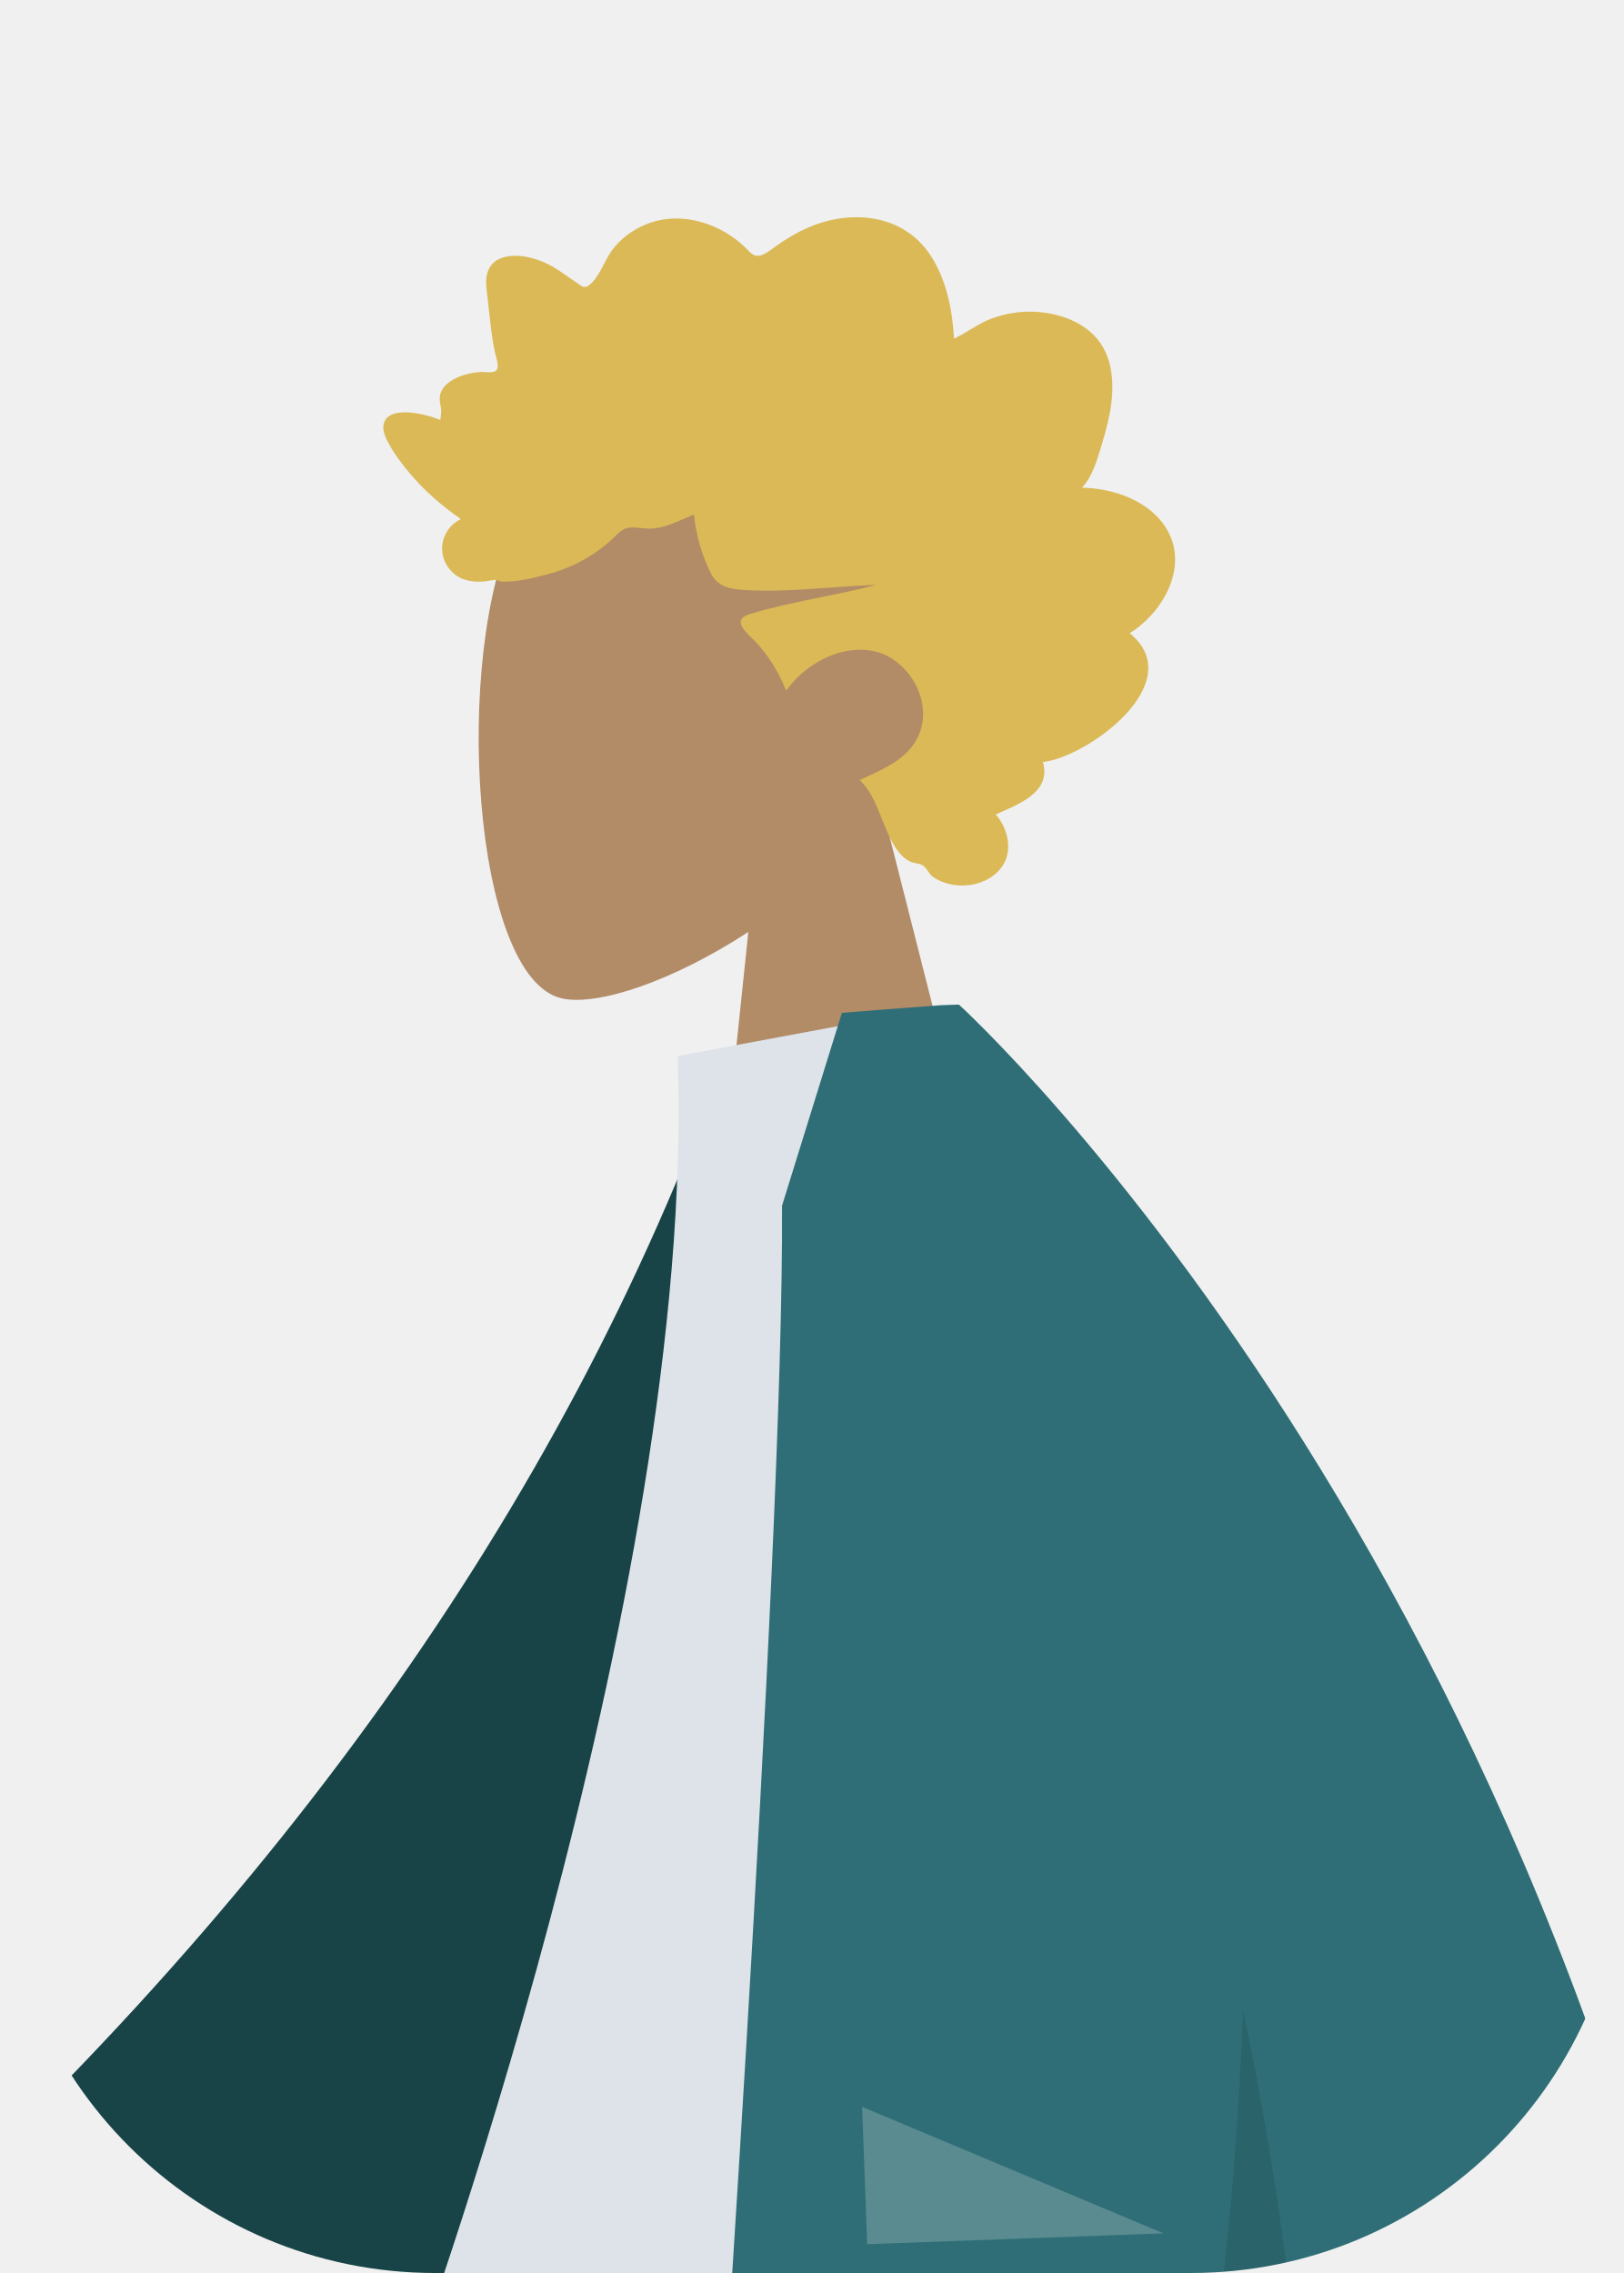
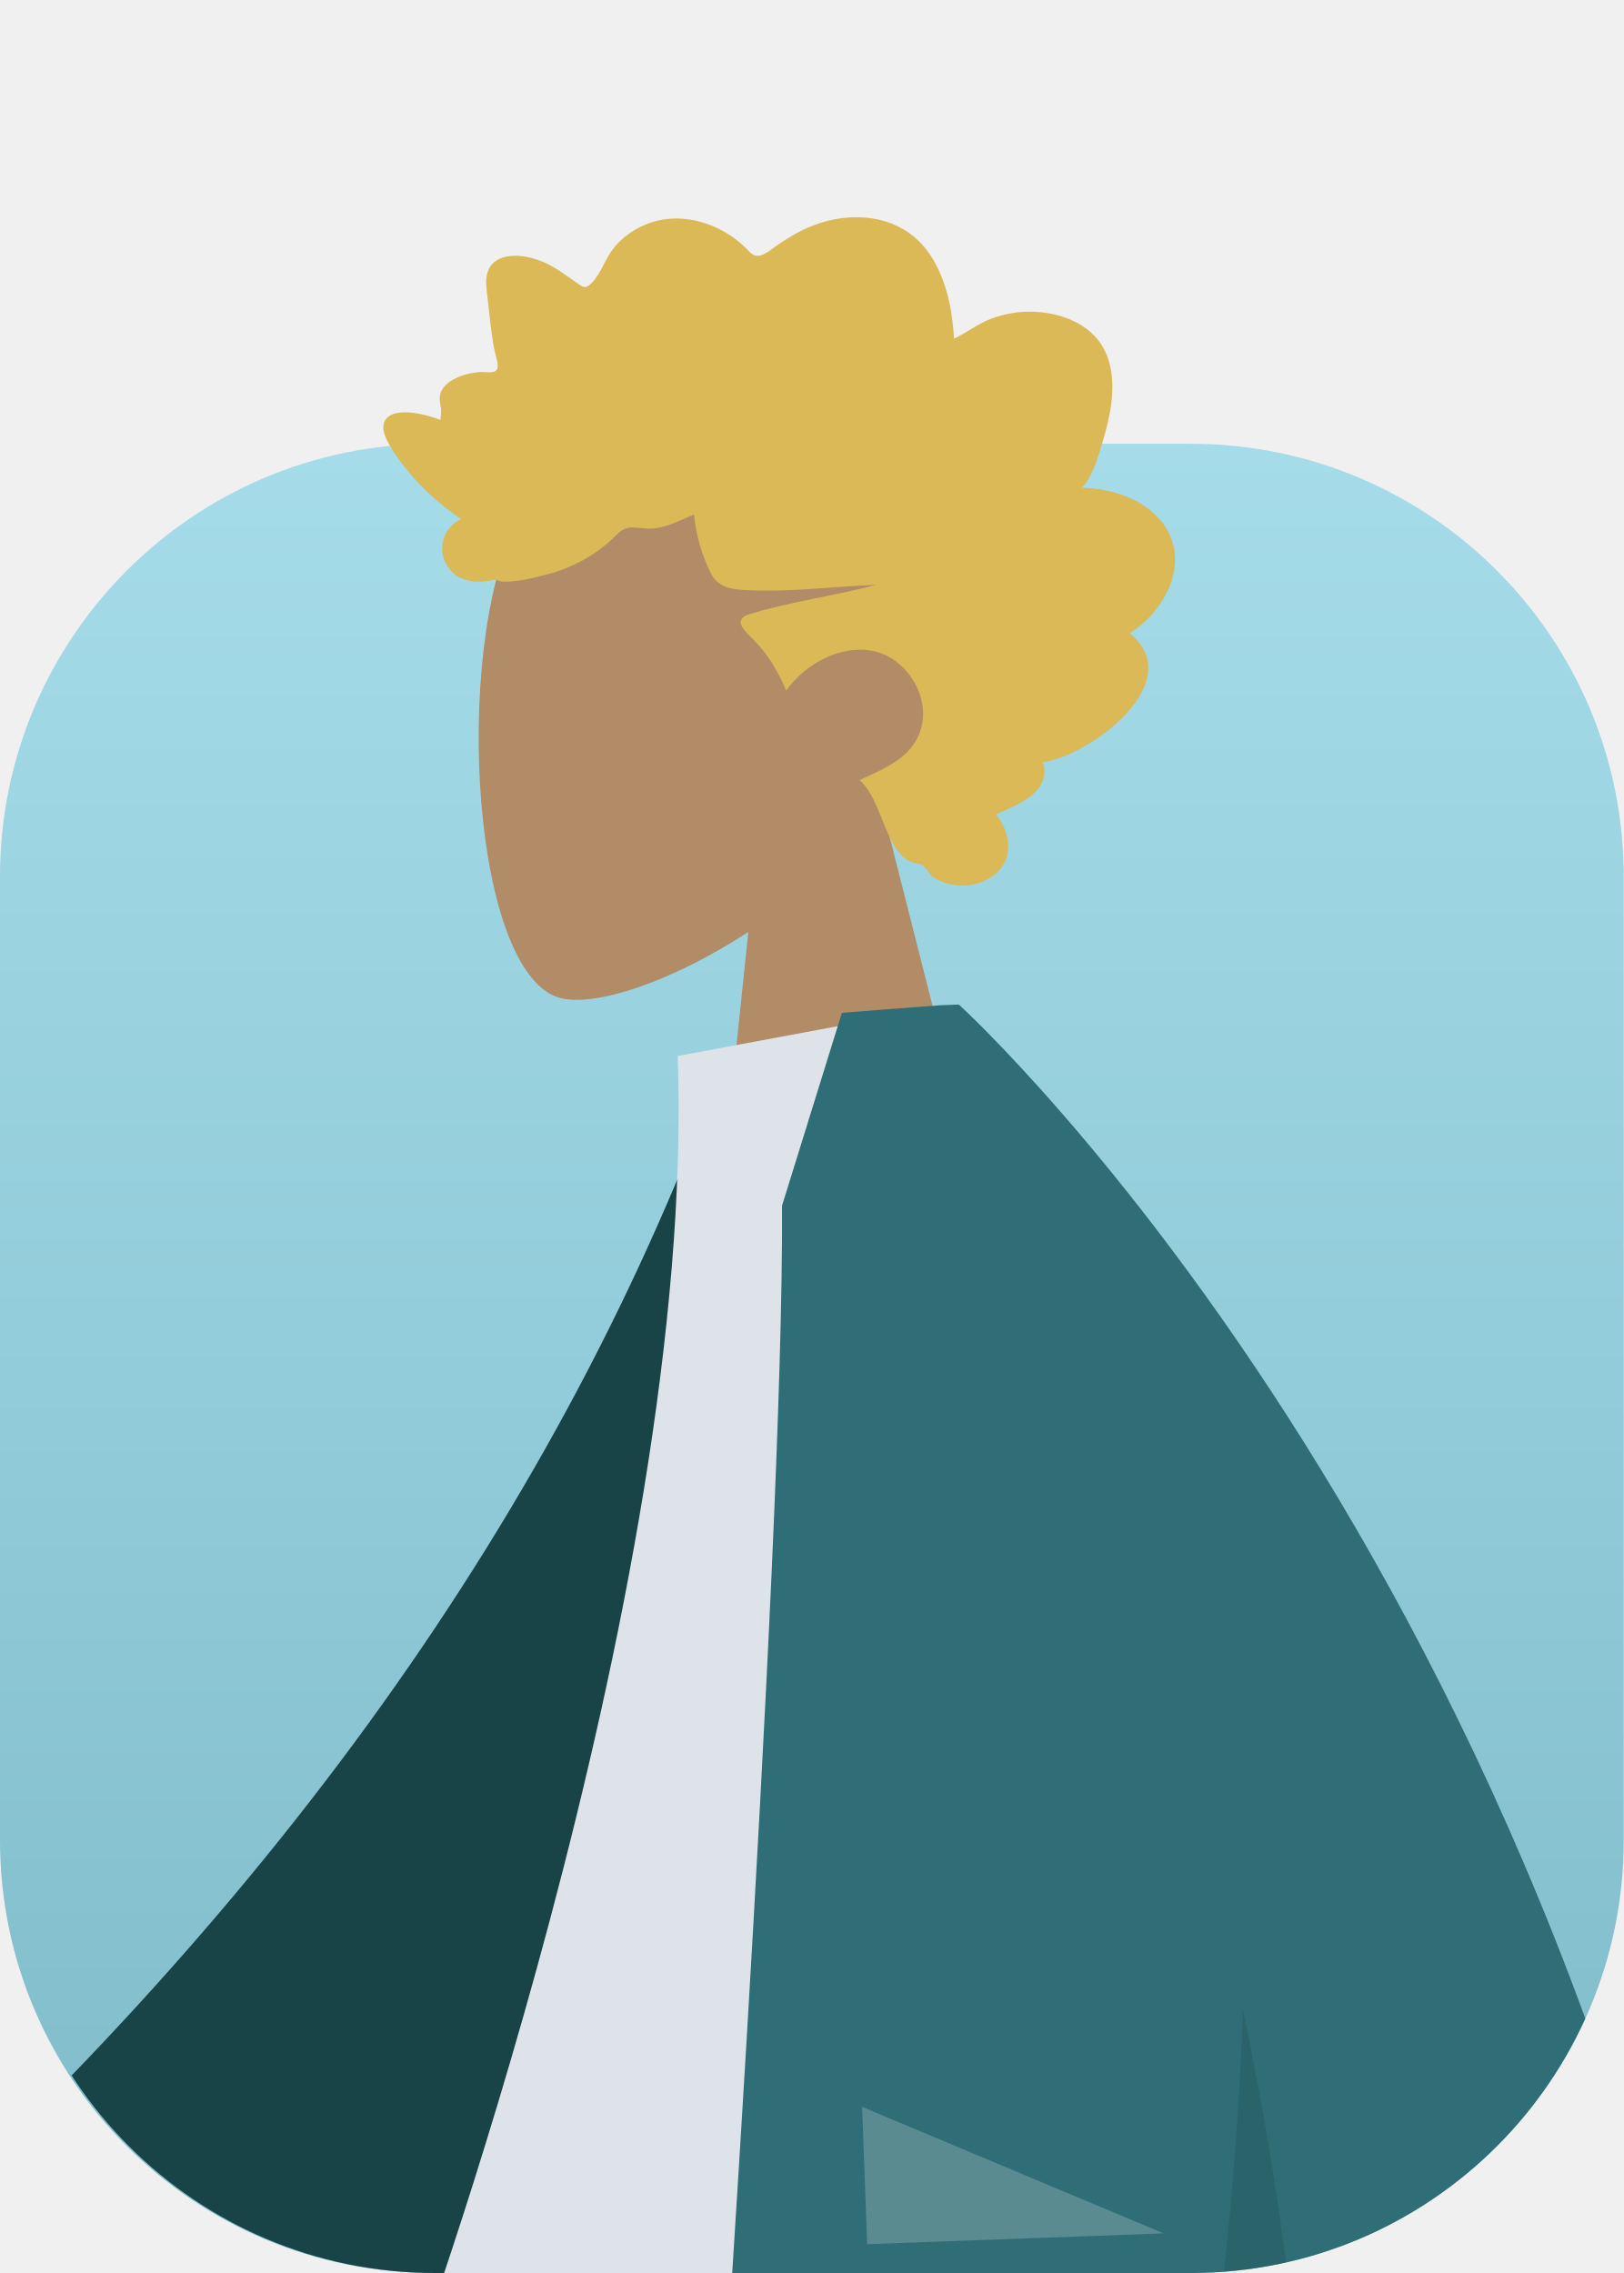
<svg xmlns="http://www.w3.org/2000/svg" width="150" height="210" viewBox="0 0 150 210" fill="none">
-   <mask id="mask0" mask-type="alpha" maskUnits="userSpaceOnUse" x="0" y="0" width="150" height="210">
+   <rect width="150" height="169" rx="40" transform="matrix(-1 0 0 1 150 41)" fill="url(#paint0_linear)" />
+   <mask id="mask0" mask-type="alpha" maskUnits="userSpaceOnUse" x="0" y="0" width="151" height="210">
    <rect width="149.809" height="210" rx="40" transform="matrix(-1 0 0 1 150 0)" fill="#C4C4C4" />
  </mask>
  <g mask="url(#mask0)">
-     <path fill-rule="evenodd" clip-rule="evenodd" d="M69.131 86.102C62.164 90.644 55.24 92.968 51.923 92.244C43.607 90.428 41.75 60.406 47.691 48.326C53.632 36.246 86.216 29.883 88.727 53.295C89.598 61.42 86.433 68.816 81.581 74.934L92.217 116.839L65.814 117.805L69.131 86.102Z" fill="#B28B67" />
-     <path fill-rule="evenodd" clip-rule="evenodd" d="M99.952 45.06C100.774 44.186 101.195 42.967 101.555 41.81C101.93 40.608 102.292 39.395 102.524 38.15C102.988 35.663 102.89 32.826 101.055 30.975C99.583 29.491 97.433 28.879 95.467 28.801C94.158 28.749 92.823 28.981 91.586 29.437C90.359 29.89 89.317 30.74 88.132 31.288C87.988 28.631 87.43 25.866 85.994 23.645C84.612 21.509 82.492 20.359 80.116 20.122C77.678 19.878 75.303 20.531 73.174 21.782C72.641 22.095 72.114 22.422 71.611 22.788C71.19 23.095 70.754 23.462 70.252 23.599C69.692 23.752 69.4 23.437 69.019 23.04C68.571 22.574 68.07 22.168 67.544 21.811C65.215 20.232 62.214 19.657 59.623 20.75C58.429 21.253 57.28 22.076 56.498 23.18C55.801 24.164 55.334 25.702 54.348 26.407C53.929 26.706 53.613 26.341 53.212 26.078C52.61 25.683 52.034 25.244 51.426 24.86C50.571 24.321 49.653 23.928 48.678 23.741C47.251 23.466 45.298 23.614 44.961 25.477C44.835 26.177 44.978 26.915 45.053 27.612C45.156 28.57 45.261 29.527 45.38 30.483C45.47 31.209 45.576 31.909 45.74 32.619C45.827 32.998 46.083 33.7 45.933 34.087C45.746 34.572 44.791 34.335 44.387 34.367C43.591 34.429 42.795 34.597 42.069 34.964C41.507 35.249 40.92 35.658 40.703 36.32C40.569 36.727 40.624 37.138 40.709 37.548C40.811 38.041 40.724 38.307 40.68 38.809C39.589 38.322 35.833 37.289 35.436 39.221C35.304 39.864 35.685 40.572 35.975 41.099C36.483 42.025 37.136 42.864 37.801 43.663C39.189 45.329 40.825 46.75 42.574 47.952C40.612 48.909 40.187 51.535 41.97 53.026C42.758 53.684 43.788 53.799 44.748 53.72C45.1 53.691 45.602 53.537 45.881 53.588C46.032 53.616 46.196 53.736 46.403 53.742C47.763 53.785 49.283 53.403 50.599 53.054C52.944 52.433 55.141 51.234 56.906 49.467C57.359 49.014 57.737 48.748 58.368 48.731C58.921 48.717 59.469 48.848 60.022 48.842C61.485 48.826 62.777 48.065 64.117 47.541C64.267 49.366 64.863 51.361 65.674 52.978C66.334 54.297 67.619 54.445 68.878 54.517C72.906 54.746 76.918 54.178 80.938 54.037C77.079 55.056 73.072 55.565 69.254 56.737C67.528 57.267 68.902 58.39 69.677 59.175C70.953 60.467 71.926 62.09 72.623 63.812C74.436 61.269 77.74 59.516 80.748 60.167C84.071 60.886 86.552 65.24 84.564 68.509C83.409 70.407 81.228 71.203 79.42 72.066C80.907 73.499 81.334 75.68 82.264 77.496C82.723 78.392 83.358 79.401 84.321 79.683C84.677 79.788 85.09 79.783 85.378 80.059C85.735 80.4 85.832 80.793 86.282 81.082C88.079 82.233 90.814 82.039 92.309 80.396C93.662 78.911 93.213 76.655 91.986 75.245C93.826 74.4 97.192 73.277 96.344 70.403C100.381 69.987 109.968 63.084 104.361 58.5C107.281 56.712 109.869 52.506 107.822 48.958C106.245 46.225 102.771 45.105 99.952 45.06Z" fill="#DAB956" />
-     <path fill-rule="evenodd" clip-rule="evenodd" d="M-23.201 225.133L6.853 193.682L17.858 211.159L-13.852 231.393C-21.51 244.452 -26.081 250.141 -27.563 248.459C-28.813 247.041 -28.323 245.419 -27.872 243.925C-27.521 242.761 -27.193 241.675 -27.729 240.823C-28.953 238.879 -35.418 240.255 -41.497 241.822C-47.575 243.389 -46.267 240.336 -45.022 238.722C-39.401 233.85 -32.127 229.321 -23.201 225.133ZM162.101 262.447C158.638 256.044 145.334 192.894 145.334 192.894L122.348 193.825C122.348 193.825 146.148 261.575 147.999 265.706C150.403 271.072 146.947 279.123 144.605 284.582C144.242 285.427 143.906 286.21 143.623 286.911C147.204 288.353 148.827 286.392 150.538 284.323C152.47 281.987 154.515 279.515 159.62 281.66C161.593 282.489 163.467 283.485 165.298 284.459C171.623 287.821 177.433 290.91 184.999 285.865C186.199 285.066 187.439 282.174 184.109 280.072C175.812 274.835 163.794 265.577 162.101 262.447Z" fill="#B28B67" />
-     <path fill-rule="evenodd" clip-rule="evenodd" d="M76.481 99.109L66.909 97.83C52.024 139.22 24.787 177.33 -14.804 212.159L17.402 248.384C56.47 199.424 79.83 149.532 76.481 99.109Z" fill="#184447" />
-     <path fill-rule="evenodd" clip-rule="evenodd" d="M122.312 216.778L37.604 219.879C37.604 219.879 64.43 147.441 62.604 97.561L88.017 92.831C109.278 124.296 116.4 163.734 122.312 216.778Z" fill="#DDE3E9" />
-     <path fill-rule="evenodd" clip-rule="evenodd" d="M162.141 251.563C149.063 147.702 88.579 92.81 88.579 92.81L88.559 92.829C88.555 92.823 88.552 92.817 88.548 92.811L86.88 92.872C83.89 93.084 77.774 93.576 77.774 93.576L72.244 111.394C72.442 143.603 65.547 241.487 65.547 241.487L120.994 239.457C121.064 243.931 121.021 248.472 120.853 253.075L162.141 251.563Z" fill="#2F6E76" />
-     <path fill-rule="evenodd" clip-rule="evenodd" d="M121.001 239.89C120.731 220.406 118.329 202.19 114.834 185.753C114.041 205.438 111.747 229.173 105.554 240.455L121.001 239.89Z" fill="black" fill-opacity="0.1" />
-     <path fill-rule="evenodd" clip-rule="evenodd" d="M107.487 206.338L79.642 194.65L80.107 207.34L107.487 206.338Z" fill="white" fill-opacity="0.2" />
+     <path fill-rule="evenodd" clip-rule="evenodd" d="M69.131 86.102C62.164 90.644 55.24 92.968 51.923 92.244C43.607 90.428 41.75 60.406 47.691 48.326C53.632 36.246 86.216 29.883 88.727 53.295C89.598 61.42 86.433 68.816 81.581 74.934L92.216 116.839L65.814 117.805L69.131 86.102Z" fill="#B28B67" />
+     <path fill-rule="evenodd" clip-rule="evenodd" d="M99.951 45.06C100.773 44.186 101.195 42.967 101.555 41.81C101.93 40.608 102.292 39.395 102.524 38.15C102.988 35.663 102.89 32.826 101.054 30.975C99.582 29.491 97.433 28.879 95.467 28.801C94.157 28.749 92.823 28.981 91.586 29.437C90.358 29.89 89.317 30.74 88.131 31.288C87.988 28.631 87.43 25.866 85.994 23.645C84.612 21.509 82.492 20.359 80.116 20.122C77.678 19.878 75.303 20.531 73.174 21.782C72.641 22.095 72.114 22.422 71.611 22.788C71.19 23.095 70.754 23.462 70.252 23.599C69.692 23.752 69.4 23.437 69.018 23.04C68.57 22.574 68.07 22.168 67.543 21.811C65.214 20.232 62.214 19.657 59.622 20.75C58.428 21.253 57.28 22.076 56.498 23.18C55.8 24.164 55.334 25.702 54.347 26.407C53.929 26.706 53.612 26.341 53.212 26.078C52.61 25.683 52.034 25.244 51.426 24.86C50.571 24.321 49.653 23.928 48.678 23.741C47.251 23.466 45.298 23.614 44.961 25.477C44.834 26.177 44.978 26.915 45.053 27.612C45.155 28.57 45.261 29.527 45.379 30.483C45.469 31.209 45.575 31.909 45.739 32.619C45.827 32.998 46.083 33.7 45.933 34.087C45.746 34.572 44.79 34.335 44.387 34.367C43.59 34.429 42.794 34.597 42.069 34.964C41.507 35.249 40.92 35.658 40.703 36.32C40.569 36.727 40.623 37.138 40.709 37.548C40.811 38.041 40.724 38.307 40.68 38.809C39.589 38.322 35.833 37.289 35.436 39.221C35.304 39.864 35.684 40.572 35.974 41.099C36.483 42.025 37.136 42.864 37.801 43.663C39.189 45.329 40.825 46.75 42.574 47.952C40.612 48.909 40.187 51.535 41.97 53.026C42.758 53.684 43.788 53.799 44.748 53.72C45.1 53.691 45.602 53.537 45.881 53.588C46.031 53.616 46.196 53.736 46.403 53.742C47.763 53.785 49.283 53.403 50.599 53.054C52.943 52.433 55.14 51.234 56.906 49.467C57.358 49.014 57.737 48.748 58.368 48.731C58.921 48.717 59.469 48.848 60.022 48.842C61.485 48.826 62.777 48.065 64.117 47.541C64.267 49.366 64.863 51.361 65.673 52.978C66.334 54.297 67.618 54.445 68.878 54.517C72.906 54.746 76.918 54.178 80.937 54.037C77.079 55.056 73.072 55.565 69.254 56.737C67.528 57.267 68.902 58.39 69.677 59.175C70.953 60.467 71.926 62.09 72.623 63.812C74.435 61.269 77.74 59.516 80.748 60.167C84.071 60.886 86.552 65.24 84.563 68.509C83.409 70.407 81.227 71.203 79.42 72.066C80.907 73.499 81.334 75.68 82.264 77.496C82.723 78.392 83.358 79.401 84.32 79.683C84.677 79.788 85.09 79.783 85.378 80.059C85.735 80.4 85.831 80.793 86.282 81.082C88.079 82.233 90.813 82.039 92.309 80.396C93.661 78.911 93.213 76.655 91.986 75.245C93.826 74.4 97.192 73.277 96.343 70.403C100.381 69.987 109.968 63.084 104.361 58.5C107.28 56.712 109.869 52.506 107.822 48.958C106.245 46.225 102.77 45.105 99.951 45.06Z" fill="#DAB956" />
+     <path fill-rule="evenodd" clip-rule="evenodd" d="M-23.202 225.133L6.853 193.682L17.857 211.159L-13.852 231.393C-21.511 244.452 -26.081 250.141 -27.564 248.459C-28.814 247.041 -28.324 245.419 -27.873 243.925C-27.521 242.761 -27.193 241.675 -27.729 240.823C-28.954 238.879 -35.418 240.255 -41.497 241.822C-47.576 243.389 -46.268 240.336 -45.023 238.722C-39.402 233.85 -32.128 229.321 -23.202 225.133ZM162.1 262.447C158.638 256.044 145.333 192.894 145.333 192.894L122.347 193.825C122.347 193.825 146.148 261.575 147.998 265.706C150.402 271.072 146.947 279.123 144.604 284.582C144.242 285.427 143.906 286.21 143.622 286.911C147.203 288.353 148.826 286.392 150.537 284.323C152.47 281.987 154.515 279.515 159.62 281.66C161.592 282.489 163.467 283.485 165.298 284.459C171.623 287.821 177.433 290.91 184.999 285.865C186.198 285.066 187.439 282.174 184.109 280.072C175.812 274.835 163.793 265.577 162.1 262.447Z" fill="#B28B67" />
+     <path fill-rule="evenodd" clip-rule="evenodd" d="M76.481 99.109L66.909 97.83C52.023 139.22 24.786 177.33 -14.804 212.159L17.401 248.384C56.469 199.424 79.83 149.532 76.481 99.109Z" fill="#184447" />
+     <path fill-rule="evenodd" clip-rule="evenodd" d="M122.312 216.778L37.603 219.879C37.603 219.879 64.429 147.441 62.603 97.561L88.017 92.831C109.277 124.296 116.399 163.734 122.312 216.778Z" fill="#DDE3E9" />
+     <path fill-rule="evenodd" clip-rule="evenodd" d="M162.14 251.563C149.063 147.702 88.578 92.81 88.578 92.81L88.558 92.829C88.555 92.823 88.551 92.817 88.548 92.811L86.88 92.872C83.89 93.084 77.773 93.576 77.773 93.576L72.243 111.394C72.441 143.603 65.547 241.487 65.547 241.487L120.994 239.457C121.063 243.931 121.02 248.472 120.852 253.075L162.14 251.563Z" fill="#2F6E76" />
+     <path fill-rule="evenodd" clip-rule="evenodd" d="M121 239.89C120.73 220.406 118.329 202.19 114.834 185.753C114.041 205.438 111.746 229.173 105.553 240.455L121 239.89Z" fill="black" fill-opacity="0.1" />
+     <path fill-rule="evenodd" clip-rule="evenodd" d="M107.487 206.338L79.642 194.65L80.106 207.34L107.487 206.338Z" fill="white" fill-opacity="0.2" />
  </g>
+   <defs>
+     <linearGradient id="paint0_linear" x1="75" y1="0" x2="75" y2="169" gradientUnits="userSpaceOnUse">
+       <stop stop-color="#A6DCE9" />
+       <stop offset="1" stop-color="#7FBBCA" />
+     </linearGradient>
+   </defs>
</svg>
